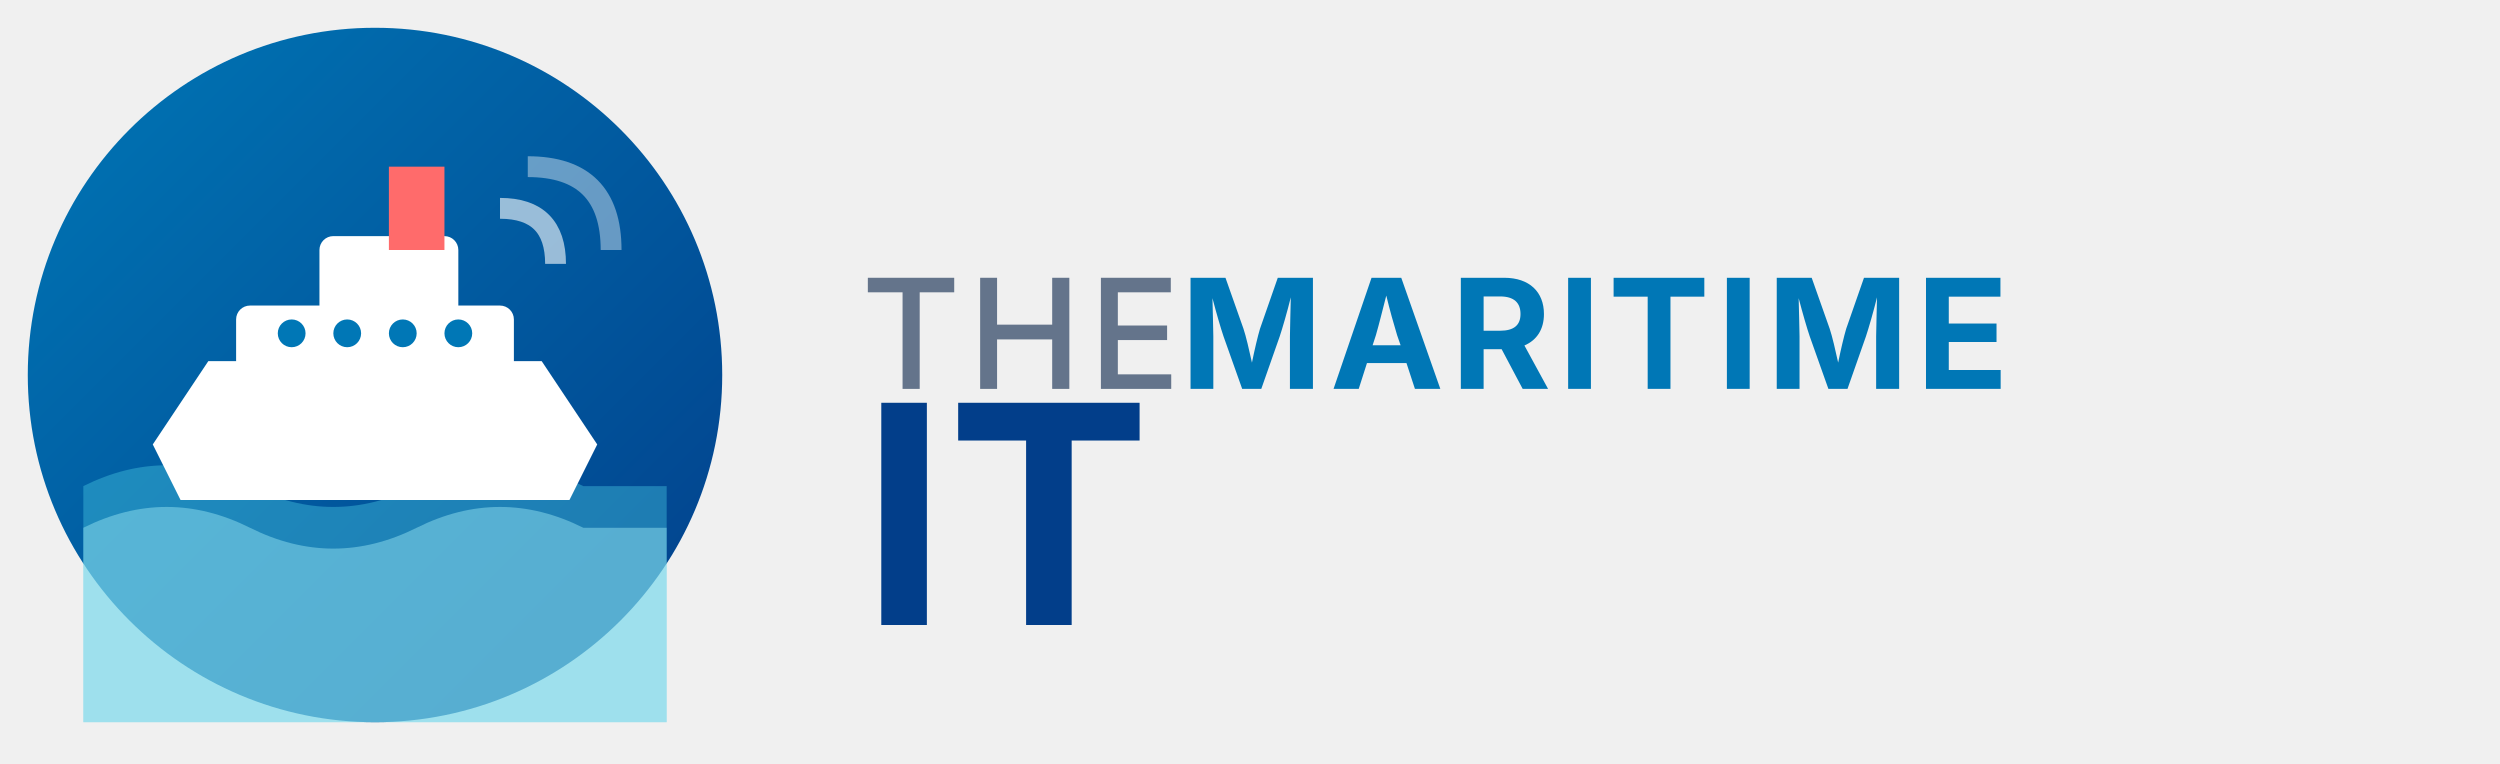
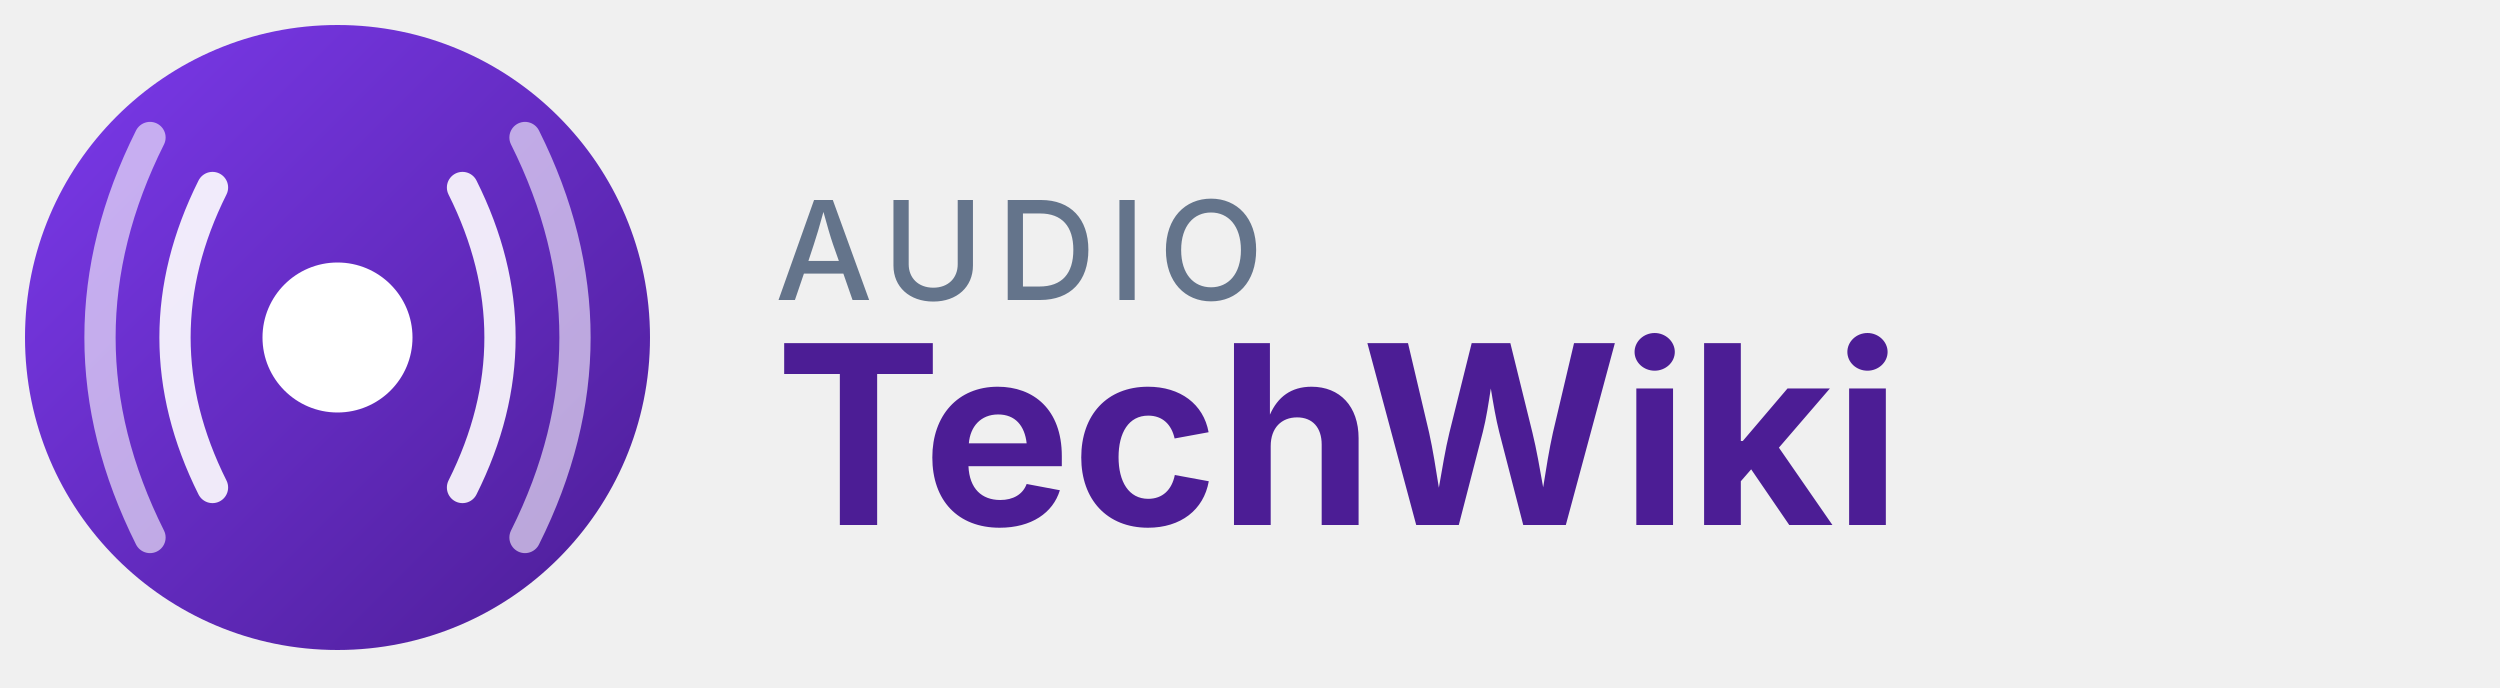
- <svg xmlns="http://www.w3.org/2000/svg" viewBox="0 0 180 55" width="180" height="55">
+ <svg xmlns="http://www.w3.org/2000/svg" viewBox="0 0 200 55" width="200" height="55">
  <defs>
-     <linearGradient id="ocean" x1="0%" y1="0%" x2="100%" y2="100%">
-       <stop offset="0%" style="stop-color:#0077b6;stop-opacity:1" />
-       <stop offset="100%" style="stop-color:#023e8a;stop-opacity:1" />
+     <linearGradient id="audio" x1="0%" y1="0%" x2="100%" y2="100%">
+       <stop offset="0%" style="stop-color:#7c3aed;stop-opacity:1" />
+       <stop offset="100%" style="stop-color:#4c1d95;stop-opacity:1" />
    </linearGradient>
  </defs>
-   <circle cx="27" cy="27" r="25" fill="url(#ocean)" />
-   <path d="M6 35 Q12 32 18 35 Q24 38 30 35 Q36 32 42 35 L48 35 L48 52 L6 52 Z" fill="#48cae4" opacity="0.4" />
-   <path d="M6 38 Q12 35 18 38 Q24 41 30 38 Q36 35 42 38 L48 38 L48 52 L6 52 Z" fill="#90e0ef" opacity="0.5" />
-   <g transform="translate(27, 24)">
-     <path d="M-16 8 L-14 12 L14 12 L16 8 L12 2 L-12 2 Z" fill="white" />
-     <rect x="-10" y="-2" width="20" height="5" rx="1" fill="white" />
-     <rect x="-4" y="-7" width="10" height="6" rx="1" fill="white" />
-     <rect x="1" y="-12" width="4" height="6" fill="#ff6b6b" />
-     <circle cx="-6" cy="0" r="1" fill="#0077b6" />
-     <circle cx="-2" cy="0" r="1" fill="#0077b6" />
-     <circle cx="2" cy="0" r="1" fill="#0077b6" />
-     <circle cx="6" cy="0" r="1" fill="#0077b6" />
+   <circle cx="27" cy="27" r="25" fill="url(#audio)" />
+   <g transform="translate(27, 27)">
+     <circle cx="0" cy="0" r="6" fill="white" />
+     <path d="M10 -12 Q16 0 10 12" stroke="rgba(255,255,255,0.9)" stroke-width="2.5" fill="none" stroke-linecap="round" />
+     <path d="M15 -16 Q23 0 15 16" stroke="rgba(255,255,255,0.6)" stroke-width="2.5" fill="none" stroke-linecap="round" />
+     <path d="M-10 -12 Q-16 0 -10 12" stroke="rgba(255,255,255,0.9)" stroke-width="2.5" fill="none" stroke-linecap="round" />
+     <path d="M-15 -16 Q-23 0 -15 16" stroke="rgba(255,255,255,0.6)" stroke-width="2.5" fill="none" stroke-linecap="round" />
  </g>
-   <path d="M36 15 Q40 15 40 19" stroke="rgba(255,255,255,0.6)" stroke-width="1.5" fill="none" />
-   <path d="M38 12 Q44 12 44 18" stroke="rgba(255,255,255,0.4)" stroke-width="1.5" fill="none" />
-   <text x="62" y="28" font-family="system-ui, -apple-system, sans-serif" font-size="11" font-weight="500" letter-spacing="0.5" fill="#64748b">THE</text>
-   <text x="85" y="28" font-family="system-ui, -apple-system, sans-serif" font-size="11" font-weight="700" letter-spacing="0.5" fill="#0077b6">MARITIME</text>
-   <text x="62" y="45" font-family="system-ui, -apple-system, sans-serif" font-size="22" font-weight="700" fill="#023e8a">IT</text>
+   <text x="62" y="24" font-family="system-ui, -apple-system, sans-serif" font-size="11" font-weight="500" letter-spacing="1" fill="#64748b">AUDIO</text>
+   <text x="62" y="42" font-family="system-ui, -apple-system, sans-serif" font-size="20" font-weight="700" fill="#4c1d95">TechWiki</text>
</svg>
